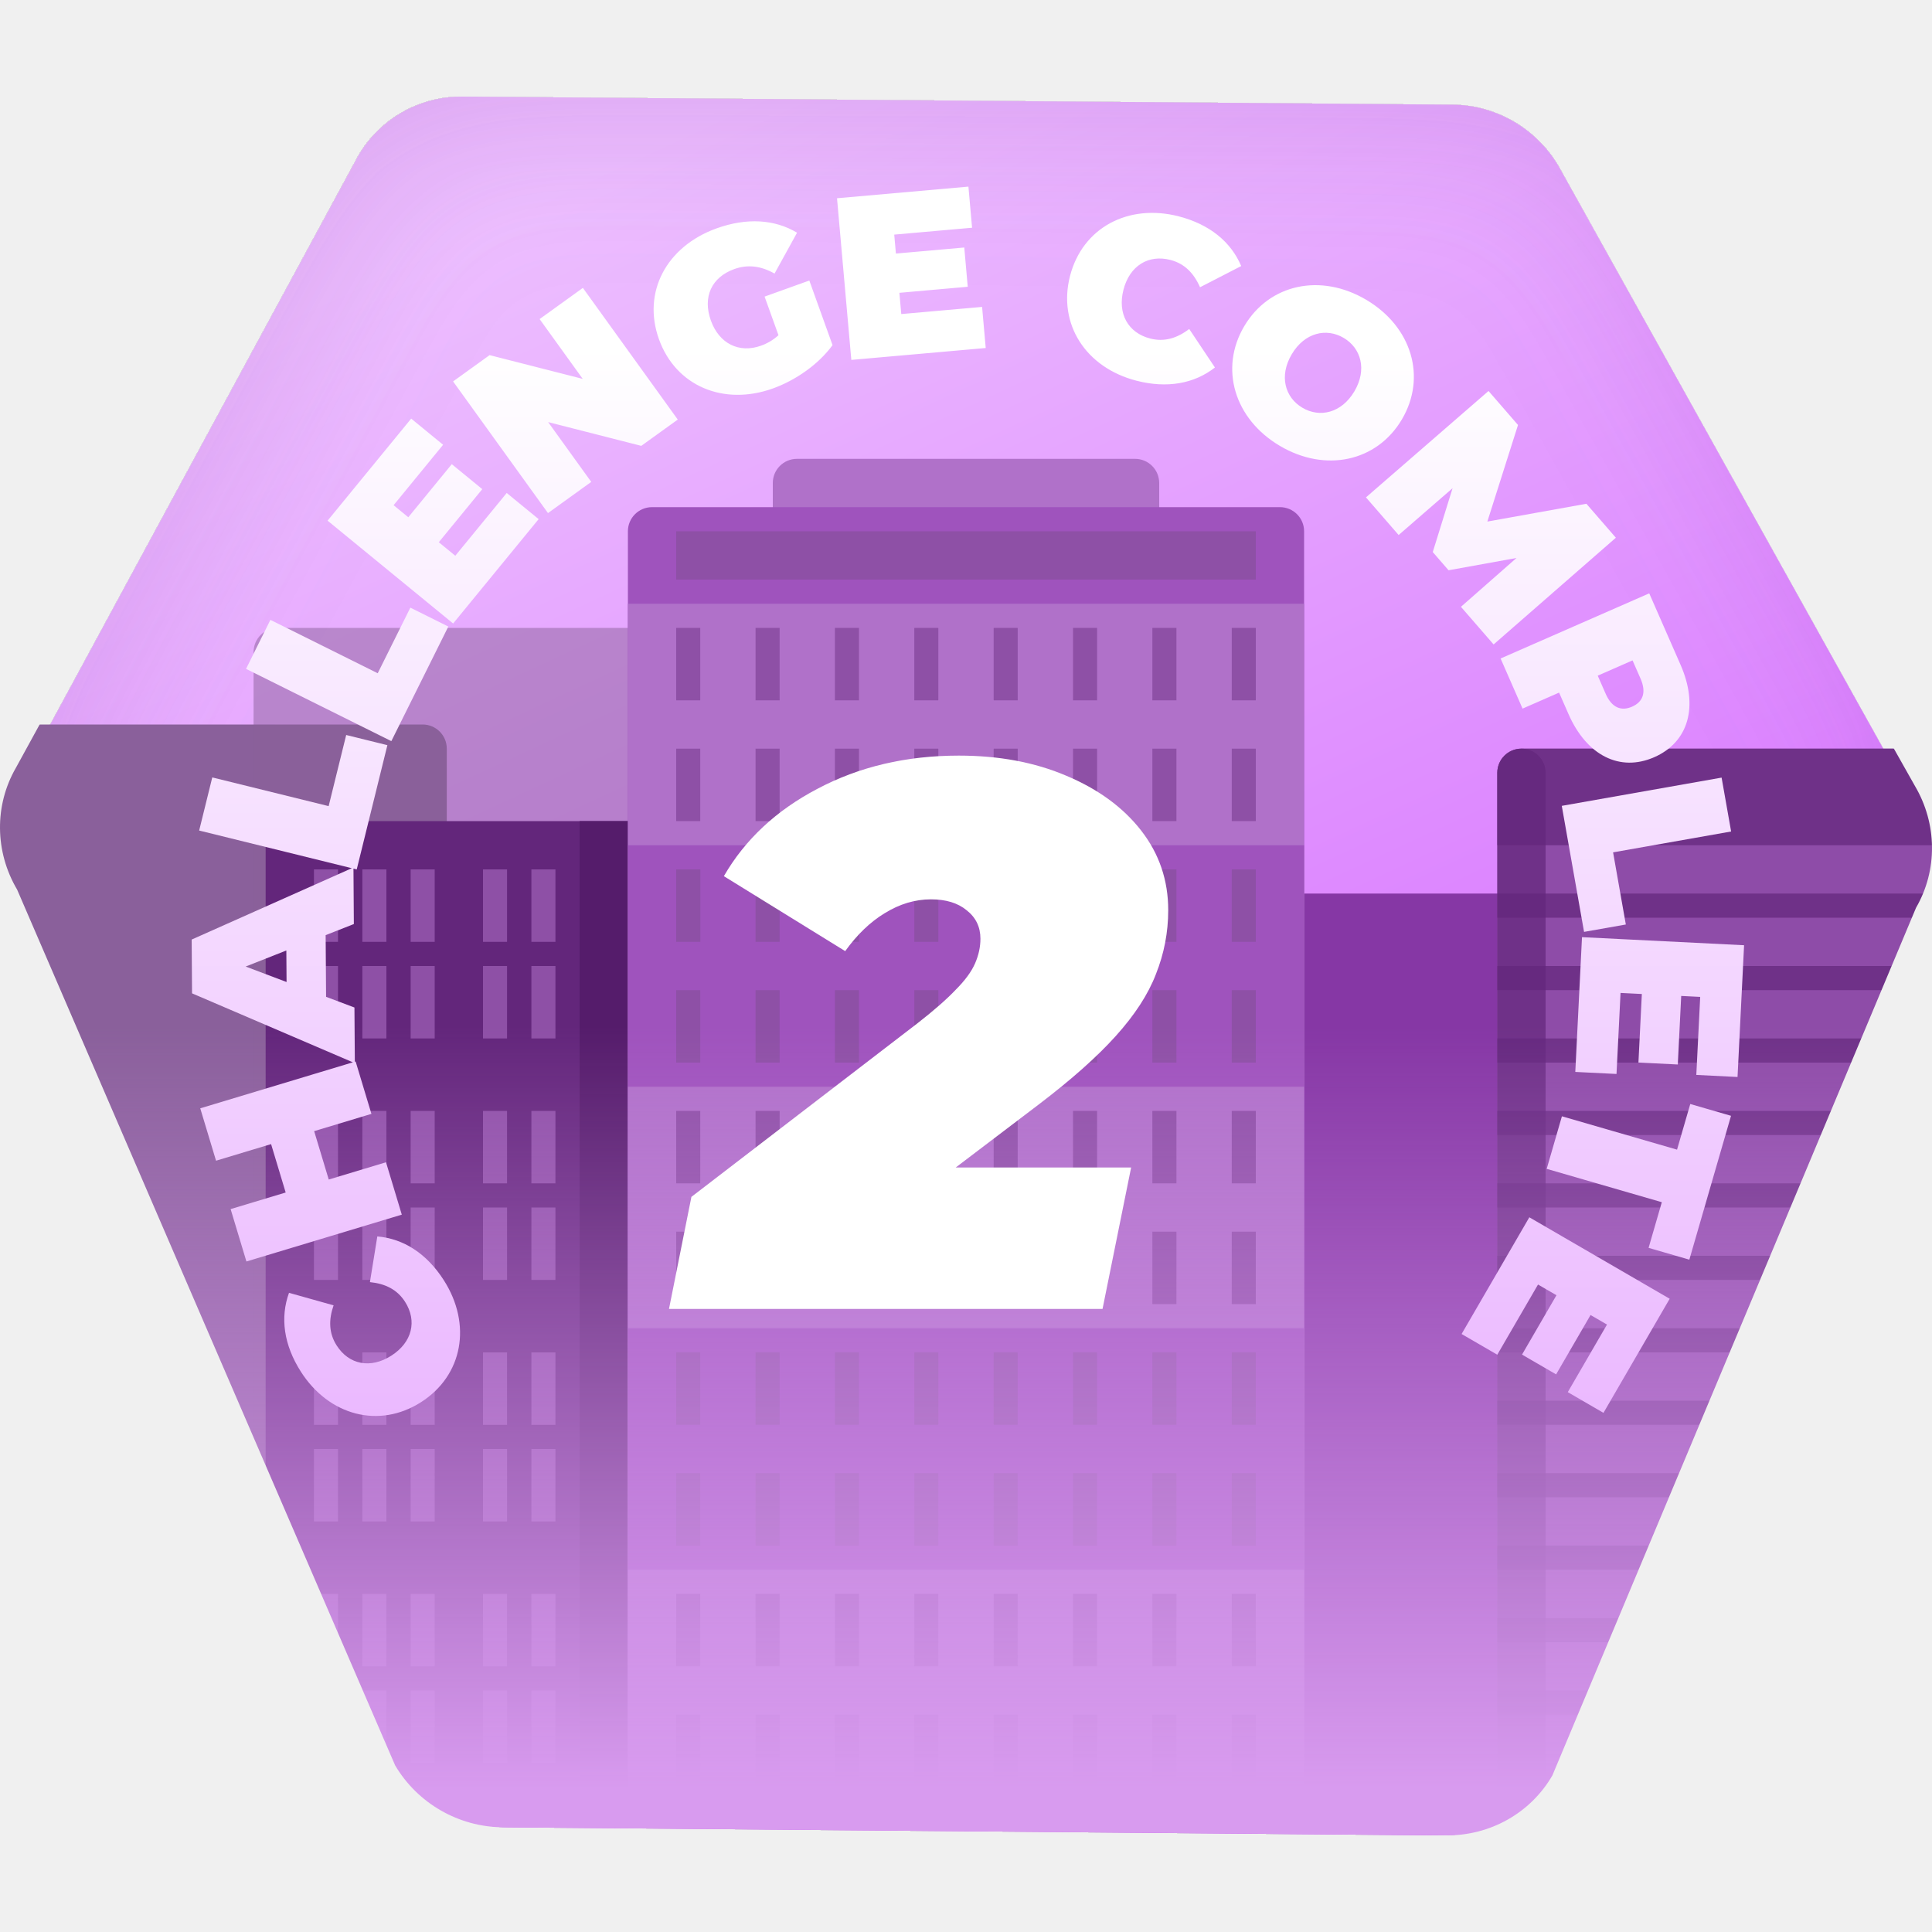
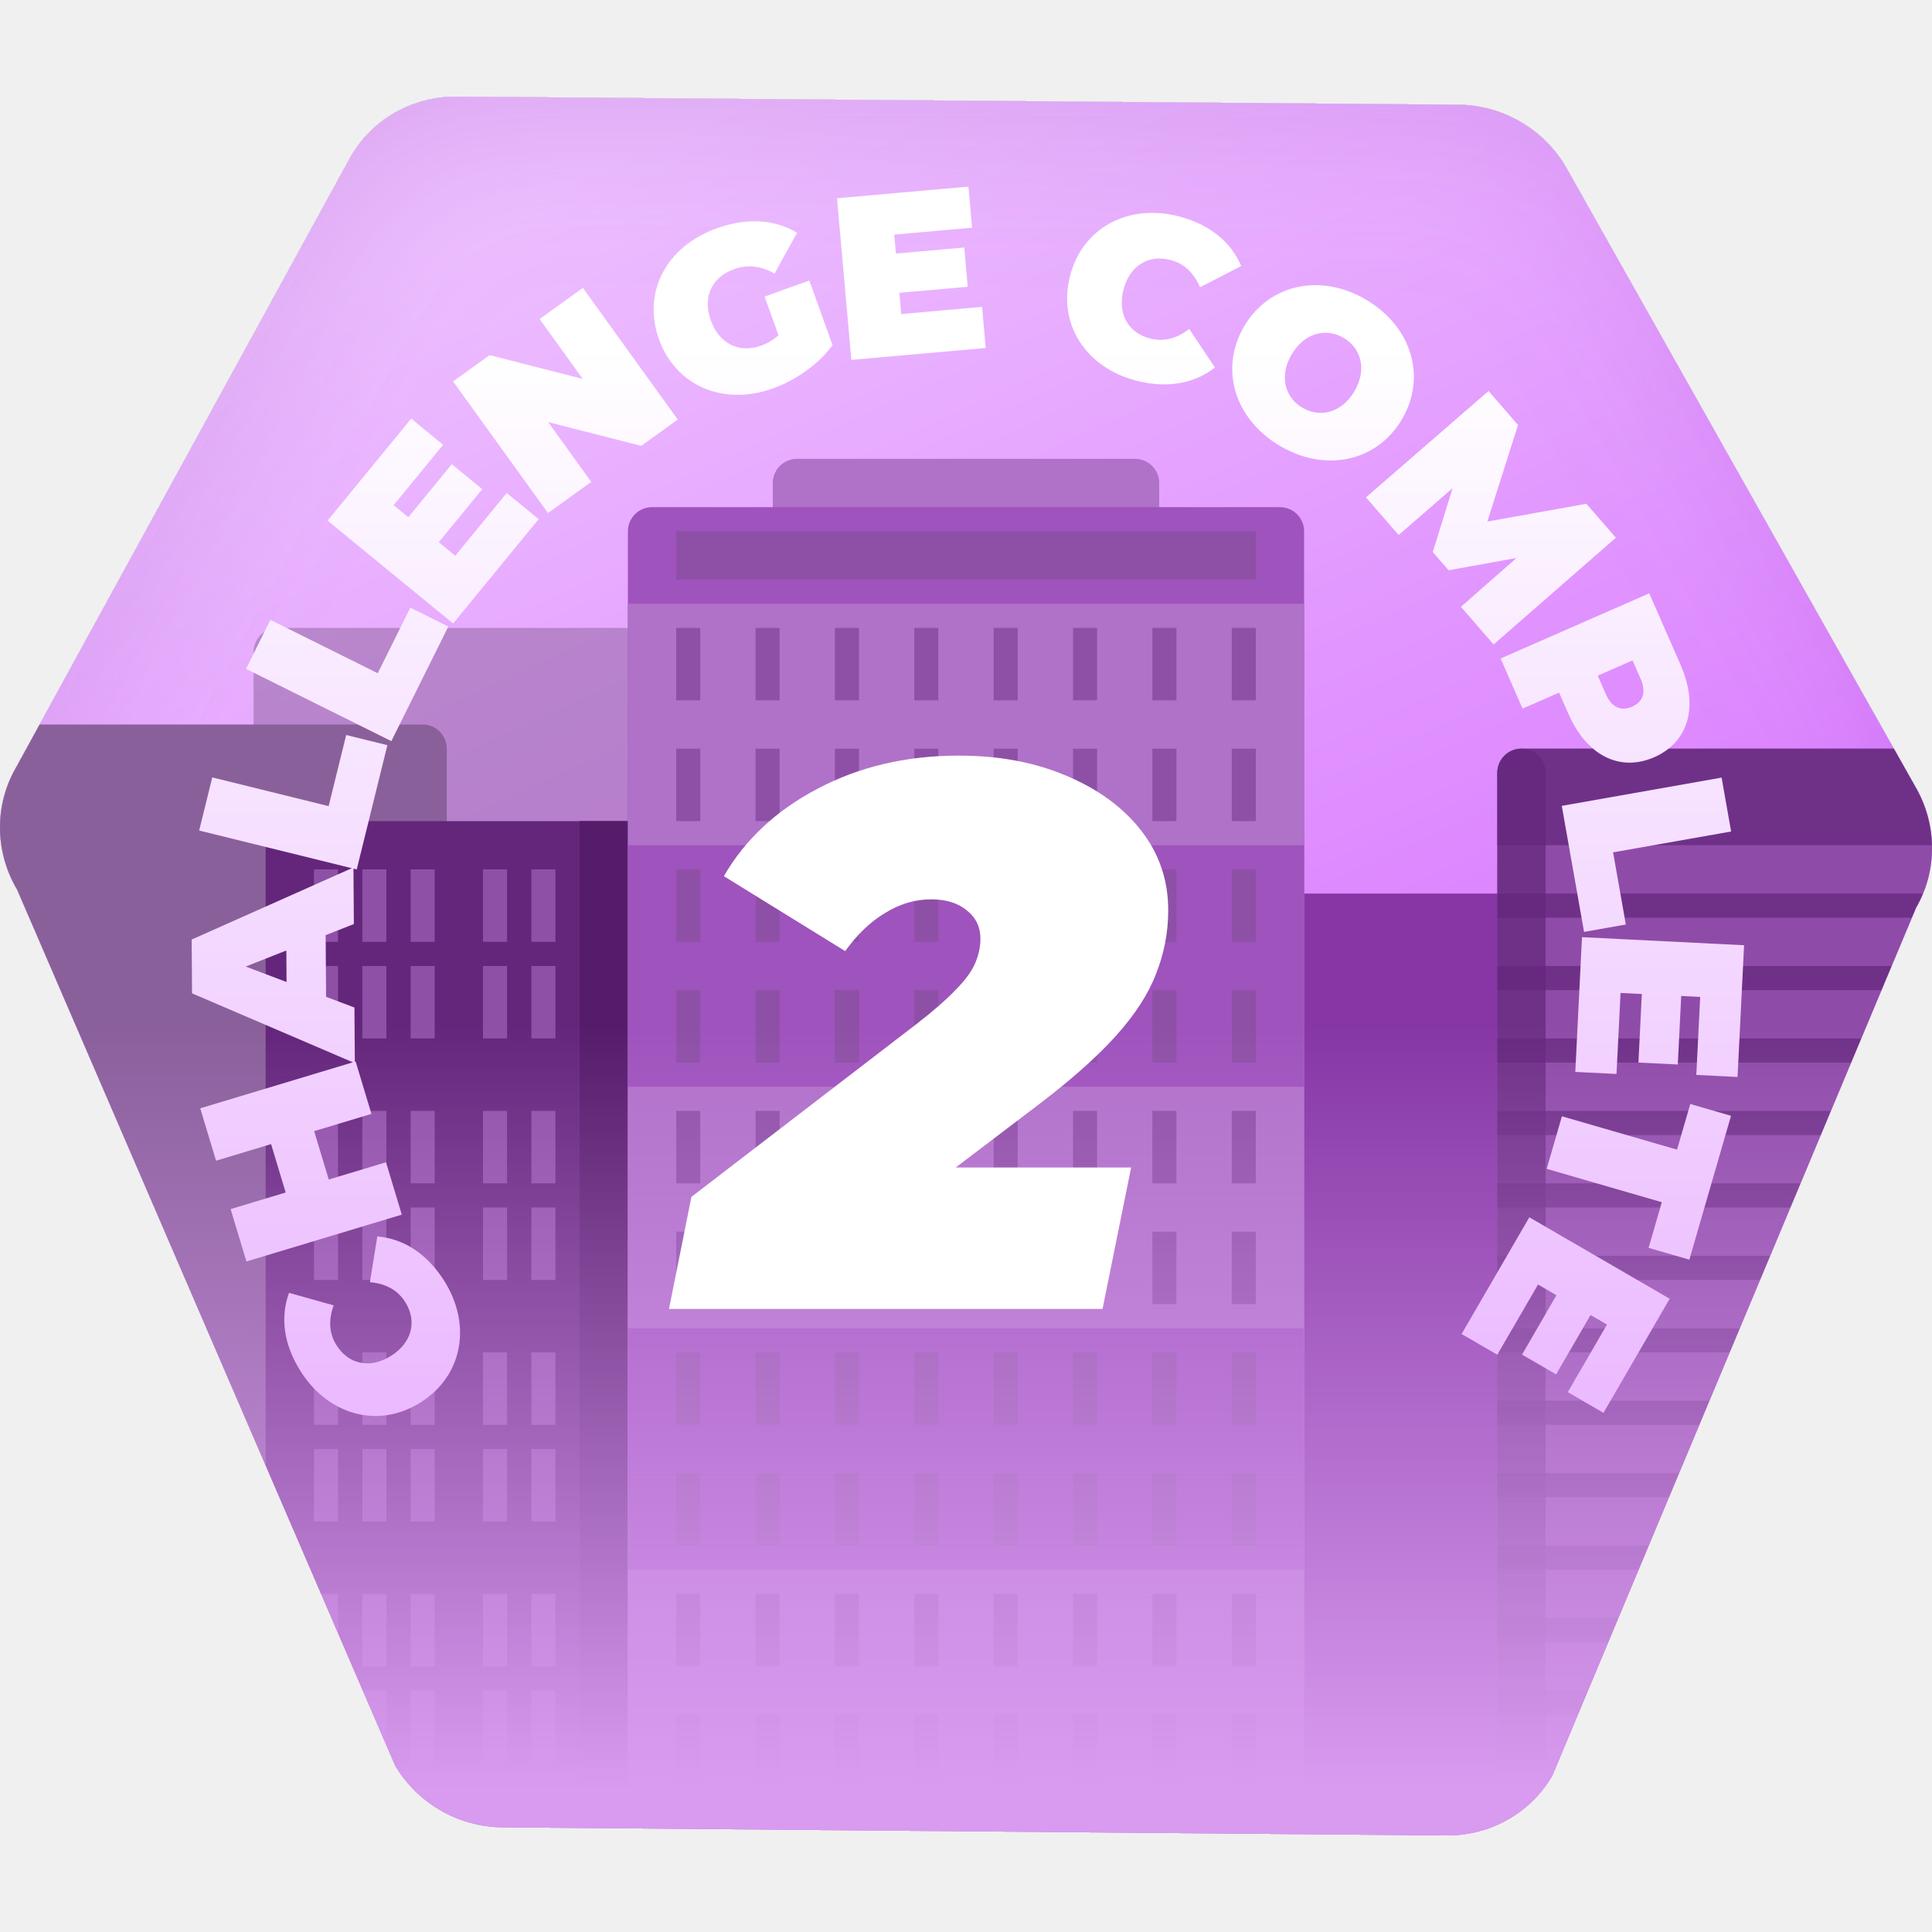
<svg xmlns="http://www.w3.org/2000/svg" width="200" height="200" viewBox="0 0 200 200" fill="none">
  <g filter="url(#filter0_i_7985_117186)">
-     <path d="M37.044 16.208C39.263 12.325 43.409 9.959 47.921 10.001L150.374 10.839C154.886 10.881 159.077 13.324 161.369 17.249L197.101 81.353C199.394 85.277 199.439 90.087 197.22 93.97L160.006 183.792C157.787 187.675 153.641 190.041 149.129 189.999L52.577 189.161C48.066 189.119 43.875 186.676 41.582 182.751L2.899 92.09C0.607 88.165 0.562 83.356 2.781 79.473L37.044 16.208Z" fill="url(#paint0_linear_7985_117186)" />
+     <path d="M36.312 16.208C38.557 12.325 42.752 9.959 47.316 10.001L150.959 10.839C155.522 10.881 159.762 13.324 162.081 17.249L198.228 81.353C200.547 85.277 200.593 90.087 198.348 93.97L160.702 183.792C158.458 187.675 154.263 190.041 149.699 189.999L52.026 189.161C47.463 189.119 43.223 186.676 40.904 182.751L1.772 92.09C-0.547 88.165 -0.593 83.356 1.652 79.473L36.312 16.208Z" fill="url(#paint0_linear_7985_117186)" />
  </g>
  <mask id="mask0_7985_117186" style="mask-type:alpha" maskUnits="userSpaceOnUse" x="0" y="10" width="200" height="180">
    <path d="M36.312 16.208C38.557 12.325 42.752 9.959 47.316 10.001L150.959 10.839C155.522 10.881 159.762 13.324 162.081 17.249L198.228 81.353C200.547 85.277 200.593 90.087 198.348 93.97L160.702 183.792C158.458 187.675 154.263 190.041 149.699 189.999L52.026 189.161C47.463 189.119 43.223 186.676 40.904 182.751L1.772 92.09C-0.547 88.165 -0.593 83.356 1.652 79.473L36.312 16.208Z" fill="url(#paint1_linear_7985_117186)" />
  </mask>
  <g mask="url(#mask0_7985_117186)">
    <path d="M-11.25 77.5C-11.25 76.119 -10.131 75 -8.75 75H43.75C45.131 75 46.25 76.119 46.25 77.5V162.5C46.25 163.881 45.131 165 43.75 165H-8.75C-10.131 165 -11.25 163.881 -11.25 162.5V77.5Z" fill="#8A609B" />
    <path d="M26.25 67.5C26.25 66.119 27.369 65 28.75 65H71.25C72.631 65 73.75 66.119 73.75 67.5V207.5C73.75 208.881 72.631 210 71.25 210H28.75C27.369 210 26.25 208.881 26.25 207.5V67.5Z" fill="#8A609B" fill-opacity="0.5" />
    <path d="M131.25 96.25C131.25 94.179 132.929 92.5 135 92.5H157.5C159.571 92.5 161.25 94.179 161.25 96.25V191.25C161.25 193.321 159.571 195 157.5 195H135C132.929 195 131.25 193.321 131.25 191.25V96.25Z" fill="#8637A5" />
    <path d="M200 80C200 78.619 198.881 77.5 197.5 77.5H157.5C156.119 77.5 155 78.619 155 80V192.5C155 193.881 156.119 195 157.5 195H197.5C198.881 195 200 193.881 200 192.5V80Z" fill="#8E4CA8" />
    <path d="M212.5 177.5H155V175H212.5V177.5Z" fill="#63267B" fill-opacity="0.7" />
    <path d="M212.5 170H155V167.5H212.5V170Z" fill="#63267B" fill-opacity="0.7" />
    <path d="M212.5 162.5H155V160H212.5V162.5Z" fill="#63267B" fill-opacity="0.7" />
    <path d="M212.5 155H155V152.5H212.5V155Z" fill="#63267B" fill-opacity="0.7" />
    <path d="M212.5 147.5H155V145H212.5V147.5Z" fill="#63267B" fill-opacity="0.7" />
    <path d="M212.5 140H155V137.5H212.5V140Z" fill="#63267B" fill-opacity="0.7" />
    <path d="M212.5 132.5H155V130H212.5V132.5Z" fill="#63267B" fill-opacity="0.7" />
    <path d="M212.5 125H155V122.5H212.5V125Z" fill="#63267B" fill-opacity="0.7" />
    <path d="M212.5 117.5H155V115H212.5V117.5Z" fill="#63267B" fill-opacity="0.7" />
    <path d="M212.5 110H155V107.5H212.5V110Z" fill="#63267B" fill-opacity="0.7" />
    <path d="M212.5 102.5H155V100H212.5V102.5Z" fill="#63267B" fill-opacity="0.7" />
    <path d="M212.5 95H155V92.5H212.5V95Z" fill="#63267B" fill-opacity="0.7" />
    <path d="M207.5 77.5C208.881 77.5 210 78.619 210 80V85C210 86.381 208.881 87.5 207.5 87.5H155C155 87.5 155 86.381 155 85V80C155 78.619 156.119 77.5 157.5 77.5H207.5Z" fill="#63267B" fill-opacity="0.7" />
    <path d="M155 80C155 78.619 156.119 77.5 157.5 77.5C158.881 77.5 160 78.619 160 80V195C160 196.381 158.881 197.5 157.5 197.5C156.119 197.5 155 196.381 155 195V80Z" fill="#63267B" fill-opacity="0.7" />
    <path d="M72.5 87.5C72.5 86.119 71.381 85 70 85H30C28.619 85 27.5 86.119 27.5 87.5V200C27.5 201.381 28.619 202.5 30 202.5H70C71.381 202.5 72.5 201.381 72.5 200V87.5Z" fill="#63267B" />
    <path d="M34.99 182.5H32.5V175H34.99V182.5Z" fill="#8E50A6" />
    <path d="M40 182.5H37.51V175H40V182.5Z" fill="#8E50A6" />
    <path d="M45 182.5H42.51V175H45V182.5Z" fill="#8E50A6" />
    <path d="M52.49 182.5H50V175H52.49V182.5Z" fill="#8E50A6" />
    <path d="M57.5 182.5H55.01V175H57.5V182.5Z" fill="#8E50A6" />
    <path d="M62.5 182.5H60.01V175H62.5V182.5Z" fill="#8E50A6" />
    <path d="M34.99 172.5H32.5V165H34.99V172.5Z" fill="#8E50A6" />
    <path d="M40 172.5H37.51V165H40V172.5Z" fill="#8E50A6" />
    <path d="M45 172.5H42.51V165H45V172.5Z" fill="#8E50A6" />
    <path d="M52.49 172.5H50V165H52.49V172.5Z" fill="#8E50A6" />
    <path d="M57.5 172.5H55.01V165H57.5V172.5Z" fill="#8E50A6" />
    <path d="M62.5 172.5H60.01V165H62.5V172.5Z" fill="#8E50A6" />
    <path d="M34.99 157.5H32.5V150H34.99V157.5Z" fill="#8E50A6" />
    <path d="M40 157.5H37.51V150H40V157.5Z" fill="#8E50A6" />
    <path d="M45 157.5H42.51V150H45V157.5Z" fill="#8E50A6" />
    <path d="M52.49 157.5H50V150H52.49V157.5Z" fill="#8E50A6" />
    <path d="M57.5 157.5H55.01V150H57.5V157.5Z" fill="#8E50A6" />
    <path d="M62.5 157.5H60.01V150H62.5V157.5Z" fill="#8E50A6" />
    <path d="M34.99 147.5H32.5V140H34.99V147.5Z" fill="#8E50A6" />
    <path d="M40 147.5H37.51V140H40V147.5Z" fill="#8E50A6" />
    <path d="M45 147.5H42.51V140H45V147.5Z" fill="#8E50A6" />
    <path d="M52.49 147.5H50V140H52.49V147.5Z" fill="#8E50A6" />
    <path d="M57.5 147.5H55.01V140H57.5V147.5Z" fill="#8E50A6" />
    <path d="M62.5 147.5H60.01V140H62.5V147.5Z" fill="#8E50A6" />
    <path d="M34.99 132.5H32.5V125H34.99V132.5Z" fill="#8E50A6" />
    <path d="M40 132.5H37.51V125H40V132.5Z" fill="#8E50A6" />
    <path d="M45 132.5H42.51V125H45V132.5Z" fill="#8E50A6" />
    <path d="M52.49 132.5H50V125H52.49V132.5Z" fill="#8E50A6" />
    <path d="M57.5 132.5H55.01V125H57.5V132.5Z" fill="#8E50A6" />
    <path d="M62.5 132.5H60.01V125H62.5V132.5Z" fill="#8E50A6" />
    <path d="M34.99 122.5H32.5V115H34.99V122.5Z" fill="#8E50A6" />
    <path d="M40 122.5H37.51V115H40V122.5Z" fill="#8E50A6" />
    <path d="M45 122.5H42.51V115H45V122.5Z" fill="#8E50A6" />
    <path d="M52.49 122.5H50V115H52.49V122.5Z" fill="#8E50A6" />
    <path d="M57.5 122.5H55.01V115H57.5V122.5Z" fill="#8E50A6" />
    <path d="M62.5 122.5H60.01V115H62.5V122.5Z" fill="#8E50A6" />
    <path d="M34.99 107.5H32.5V100H34.99V107.5Z" fill="#8E50A6" />
    <path d="M40 107.5H37.51V100H40V107.5Z" fill="#8E50A6" />
    <path d="M45 107.5H42.51V100H45V107.5Z" fill="#8E50A6" />
    <path d="M52.49 107.5H50V100H52.49V107.5Z" fill="#8E50A6" />
    <path d="M57.5 107.5H55.01V100H57.5V107.5Z" fill="#8E50A6" />
    <path d="M62.5 107.5H60.01V100H62.5V107.5Z" fill="#8E50A6" />
    <path d="M34.99 97.5H32.5V90H34.99V97.5Z" fill="#8E50A6" />
    <path d="M40 97.5H37.51V90H40V97.5Z" fill="#8E50A6" />
    <path d="M45 97.5H42.51V90H45V97.5Z" fill="#8E50A6" />
    <path d="M52.49 97.5H50V90H52.49V97.5Z" fill="#8E50A6" />
    <path d="M57.5 97.5H55.01V90H57.5V97.5Z" fill="#8E50A6" />
    <path d="M62.5 97.5H60.01V90H62.5V97.5Z" fill="#8E50A6" />
    <path d="M72.5 85H60V202.5H72.5V85Z" fill="#551C6B" />
    <path d="M80 50C80 48.619 81.119 47.5 82.5 47.5H117.5C118.881 47.5 120 48.619 120 50V162.5C120 163.881 118.881 165 117.5 165H82.5C81.119 165 80 163.881 80 162.5V50Z" fill="#B071C9" />
    <path d="M65 55C65 53.619 66.119 52.5 67.5 52.5L132.5 52.5C133.881 52.5 135 53.619 135 55V145C135 146.381 133.881 147.5 132.5 147.5H67.5C66.119 147.5 65 146.381 65 145V55Z" fill="#9F53BD" />
    <path d="M65 62.5H135V182.5H65V62.5Z" fill="#B071C9" />
    <path d="M65 87.5L135 87.5V182.5H65V87.5Z" fill="#9F53BD" />
    <path d="M65 112.5L135 112.5V192.5H65V112.5Z" fill="#B071C9" />
    <path d="M65 137.5L135 137.5V235H65V137.5Z" fill="#9F53BD" />
    <path d="M65 162.5L135 162.5V242.5H65V162.5Z" fill="#B071C9" />
    <path d="M72.49 185H70V177.5H72.49V185Z" fill="#8E50A6" />
    <path d="M80.706 185H78.215V177.5H80.706V185Z" fill="#8E50A6" />
    <path d="M88.921 185H86.431V177.5H88.921V185Z" fill="#8E50A6" />
    <path d="M97.136 185H94.648V177.5H97.136V185Z" fill="#8E50A6" />
    <path d="M105.352 185H102.864V177.5H105.352V185Z" fill="#8E50A6" />
    <path d="M113.569 185H111.079V177.5H113.569V185Z" fill="#8E50A6" />
    <path d="M121.785 185H119.294V177.5H121.785V185Z" fill="#8E50A6" />
    <path d="M130 185H127.51V177.5H130V185Z" fill="#8E50A6" />
    <path d="M72.49 172.5H70V165H72.49V172.5Z" fill="#8E50A6" />
    <path d="M80.706 172.5H78.215V165H80.706V172.5Z" fill="#8E50A6" />
    <path d="M88.921 172.5H86.431V165H88.921V172.5Z" fill="#8E50A6" />
    <path d="M97.136 172.5H94.648V165H97.136V172.5Z" fill="#8E50A6" />
    <path d="M105.352 172.5H102.864V165H105.352V172.5Z" fill="#8E50A6" />
    <path d="M113.569 172.5H111.079V165H113.569V172.5Z" fill="#8E50A6" />
    <path d="M121.785 172.5H119.294V165H121.785V172.5Z" fill="#8E50A6" />
    <path d="M130 172.5H127.51V165H130V172.5Z" fill="#8E50A6" />
    <path d="M72.49 160H70V152.5H72.49V160Z" fill="#8E50A6" />
    <path d="M80.706 160H78.215V152.5H80.706V160Z" fill="#8E50A6" />
    <path d="M88.921 160H86.431V152.5H88.921V160Z" fill="#8E50A6" />
    <path d="M97.136 160H94.648V152.5H97.136V160Z" fill="#8E50A6" />
    <path d="M105.352 160H102.864V152.5H105.352V160Z" fill="#8E50A6" />
    <path d="M113.569 160H111.079V152.5H113.569V160Z" fill="#8E50A6" />
    <path d="M121.785 160H119.294V152.5H121.785V160Z" fill="#8E50A6" />
    <path d="M130 160H127.51V152.5H130V160Z" fill="#8E50A6" />
    <path d="M72.49 147.5H70V140H72.49V147.5Z" fill="#8E50A6" />
    <path d="M80.706 147.5H78.215V140H80.706V147.5Z" fill="#8E50A6" />
    <path d="M88.921 147.5H86.431V140H88.921V147.5Z" fill="#8E50A6" />
    <path d="M97.136 147.5H94.648V140H97.136V147.5Z" fill="#8E50A6" />
    <path d="M105.352 147.5H102.864V140H105.352V147.5Z" fill="#8E50A6" />
    <path d="M113.569 147.5H111.079V140H113.569V147.5Z" fill="#8E50A6" />
    <path d="M121.785 147.5H119.294V140H121.785V147.5Z" fill="#8E50A6" />
    <path d="M130 147.5H127.51V140H130V147.5Z" fill="#8E50A6" />
    <path d="M72.49 135H70V127.5H72.49V135Z" fill="#8E50A6" />
    <path d="M80.706 135H78.215V127.5H80.706V135Z" fill="#8E50A6" />
    <path d="M88.921 135H86.431V127.5H88.921V135Z" fill="#8E50A6" />
    <path d="M97.136 135H94.648V127.5H97.136V135Z" fill="#8E50A6" />
    <path d="M105.352 135H102.864V127.5H105.352V135Z" fill="#8E50A6" />
    <path d="M113.569 135H111.079V127.5H113.569V135Z" fill="#8E50A6" />
    <path d="M121.785 135H119.294V127.5H121.785V135Z" fill="#8E50A6" />
    <path d="M130 135H127.51V127.5H130V135Z" fill="#8E50A6" />
    <path d="M72.49 122.5H70V115H72.49V122.5Z" fill="#8E50A6" />
    <path d="M80.706 122.5H78.215V115H80.706V122.5Z" fill="#8E50A6" />
    <path d="M88.921 122.5H86.431V115H88.921V122.5Z" fill="#8E50A6" />
    <path d="M97.136 122.5H94.648V115H97.136V122.5Z" fill="#8E50A6" />
    <path d="M105.352 122.5H102.864V115H105.352V122.5Z" fill="#8E50A6" />
    <path d="M113.569 122.5H111.079V115H113.569V122.5Z" fill="#8E50A6" />
    <path d="M121.785 122.5H119.294V115H121.785V122.5Z" fill="#8E50A6" />
    <path d="M130 122.5H127.51V115H130V122.5Z" fill="#8E50A6" />
    <path d="M72.49 110H70V102.5H72.49V110Z" fill="#8E50A6" />
    <path d="M80.706 110H78.215V102.5H80.706V110Z" fill="#8E50A6" />
    <path d="M88.921 110H86.431V102.5H88.921V110Z" fill="#8E50A6" />
    <path d="M97.136 110H94.648V102.5H97.136V110Z" fill="#8E50A6" />
    <path d="M105.352 110H102.864V102.5H105.352V110Z" fill="#8E50A6" />
    <path d="M113.569 110H111.079V102.5H113.569V110Z" fill="#8E50A6" />
    <path d="M121.785 110H119.294V102.5H121.785V110Z" fill="#8E50A6" />
    <path d="M130 110H127.51V102.5H130V110Z" fill="#8E50A6" />
    <path d="M80.706 97.5H78.215V90H80.706V97.5Z" fill="#8E50A6" />
    <path d="M88.921 97.5H86.431V90H88.921V97.5Z" fill="#8E50A6" />
    <path d="M97.136 97.5H94.648V90H97.136V97.5Z" fill="#8E50A6" />
    <path d="M105.352 97.5H102.864V90H105.352V97.5Z" fill="#8E50A6" />
    <path d="M113.569 97.5H111.079V90H113.569V97.5Z" fill="#8E50A6" />
    <path d="M121.785 97.5H119.294V90H121.785V97.5Z" fill="#8E50A6" />
    <path d="M130 97.5H127.51V90H130V97.5Z" fill="#8E50A6" />
    <path d="M72.49 85H70V77.5H72.49V85Z" fill="#8E50A6" />
    <path d="M80.706 85H78.215V77.5H80.706V85Z" fill="#8E50A6" />
    <path d="M88.921 85H86.431V77.5H88.921V85Z" fill="#8E50A6" />
    <path d="M97.136 85H94.648V77.5H97.136V85Z" fill="#8E50A6" />
    <path d="M105.352 85H102.864V77.5H105.352V85Z" fill="#8E50A6" />
    <path d="M113.569 85H111.079V77.5H113.569V85Z" fill="#8E50A6" />
    <path d="M121.785 85H119.294V77.5H121.785V85Z" fill="#8E50A6" />
    <path d="M130 85H127.51V77.5H130V85Z" fill="#8E50A6" />
    <path d="M72.49 72.5H70V65H72.49V72.5Z" fill="#8E50A6" />
    <path d="M80.706 72.5H78.215V65H80.706V72.5Z" fill="#8E50A6" />
    <path d="M88.921 72.5H86.431V65H88.921V72.5Z" fill="#8E50A6" />
    <path d="M97.136 72.5H94.648V65H97.136V72.5Z" fill="#8E50A6" />
    <path d="M105.352 72.5H102.864V65H105.352V72.5Z" fill="#8E50A6" />
    <path d="M113.569 72.5H111.079V65H113.569V72.5Z" fill="#8E50A6" />
    <path d="M121.785 72.5H119.294V65H121.785V72.5Z" fill="#8E50A6" />
    <path d="M130 72.5H127.51V65H130V72.5Z" fill="#8E50A6" />
    <path d="M72.5 97.5H70V90H72.5V97.5Z" fill="#8E50A6" />
    <path d="M70 60H130V55H70V60Z" fill="#8E50A6" />
    <rect x="-42.105" y="101" width="254" height="140.369" fill="url(#paint2_linear_7985_117186)" />
  </g>
  <path d="M69.254 135.5L71.574 123.9L95.014 105.9C96.721 104.567 98.027 103.42 98.934 102.46C99.894 101.5 100.561 100.593 100.934 99.74C101.307 98.887 101.494 98.033 101.494 97.18C101.494 95.953 101.014 94.967 100.054 94.22C99.147 93.473 97.921 93.1 96.374 93.1C94.721 93.1 93.121 93.58 91.574 94.54C90.081 95.447 88.721 96.753 87.494 98.46L74.934 90.7C77.121 86.913 80.347 83.9 84.614 81.66C88.934 79.367 93.814 78.22 99.254 78.22C103.414 78.22 107.121 78.913 110.374 80.3C113.681 81.687 116.267 83.58 118.134 85.98C120.001 88.38 120.934 91.127 120.934 94.22C120.934 96.513 120.507 98.727 119.654 100.86C118.854 102.94 117.467 105.073 115.494 107.26C113.574 109.393 110.934 111.74 107.574 114.3L90.294 127.42L88.054 120.86H117.094L114.134 135.5H69.254Z" fill="white" />
  <path d="M45.949 132.536C48.855 137.087 47.933 142.375 43.584 145.153C39.235 147.93 34.05 146.543 31.143 141.992C29.373 139.221 28.989 136.391 29.918 133.833L34.533 135.128C34.011 136.629 34.037 138.008 34.851 139.282C36.117 141.265 38.345 141.721 40.509 140.339C42.673 138.956 43.196 136.743 41.93 134.761C41.116 133.487 39.877 132.883 38.295 132.725L39.06 127.994C41.772 128.226 44.179 129.765 45.949 132.536ZM22.364 120.156L20.73 114.733L36.815 109.885L38.45 115.308L32.521 117.095L34.031 122.104L39.959 120.317L41.594 125.74L25.509 130.588L23.874 125.165L29.573 123.448L28.063 118.438L22.364 120.156ZM36.631 95.657L33.711 96.806L33.756 103.19L36.692 104.297L36.733 110.057L19.881 102.831L19.842 97.263L36.59 89.801L36.631 95.657ZM29.665 101.658L29.642 98.394L25.43 100.056L29.665 101.658ZM36.928 90.001L20.617 85.977L21.974 80.478L34.021 83.45L35.838 76.087L40.102 77.139L36.928 90.001ZM40.512 76.721L25.47 69.24L27.992 64.168L39.102 69.694L42.479 62.903L46.411 64.859L40.512 76.721ZM47.132 57.531L52.455 51.033L55.76 53.74L46.908 64.545L33.912 53.899L42.566 43.335L45.87 46.042L40.745 52.299L42.267 53.546L46.769 48.051L49.925 50.636L45.424 56.132L47.132 57.531ZM55.861 33.03L60.339 29.803L70.162 43.433L66.384 46.155L56.743 43.695L61.205 49.887L56.727 53.114L46.904 39.485L50.682 36.763L60.323 39.222L55.861 33.03ZM80.588 34.702L79.151 30.704L83.781 29.04L86.184 35.725C84.735 37.725 82.344 39.375 80.017 40.211C74.913 42.046 69.961 39.975 68.216 35.119C66.47 30.263 68.971 25.513 74.188 23.638C77.305 22.518 80.202 22.701 82.511 24.09L80.181 28.319C78.773 27.525 77.41 27.351 76.01 27.855C73.661 28.699 72.714 30.748 73.591 33.187C74.443 35.559 76.502 36.604 78.783 35.784C79.438 35.548 80.03 35.208 80.588 34.702ZM93.299 32.511L101.666 31.771L102.042 36.026L88.129 37.257L86.648 20.523L100.251 19.319L100.628 23.575L92.571 24.287L92.744 26.248L99.821 25.622L100.18 29.686L93.104 30.312L93.299 32.511ZM117.631 39.407C112.404 38.053 109.479 33.553 110.772 28.557C112.066 23.562 116.808 21.047 122.036 22.4C125.219 23.225 127.427 25.036 128.489 27.542L124.227 29.736C123.587 28.281 122.629 27.289 121.165 26.91C118.888 26.32 116.946 27.503 116.302 29.989C115.658 32.475 116.782 34.452 119.059 35.042C120.523 35.421 121.842 35.019 123.107 34.057L125.769 38.044C123.624 39.72 120.814 40.232 117.631 39.407ZM132.487 46.154C127.778 43.367 126.212 38.145 128.803 33.767C131.395 29.388 136.726 28.249 141.435 31.036C146.144 33.823 147.711 39.045 145.119 43.424C142.528 47.802 137.196 48.941 132.487 46.154ZM134.822 42.209C136.619 43.273 138.871 42.766 140.204 40.514C141.536 38.263 140.897 36.044 139.101 34.981C137.304 33.917 135.051 34.425 133.719 36.676C132.386 38.927 133.025 41.146 134.822 42.209ZM154.618 66.714L151.236 62.817L156.987 57.762L149.955 59.034L148.319 57.149L150.369 50.54L144.786 55.385L141.404 51.488L154.092 40.476L157.144 43.993L153.97 53.993L164.223 52.149L167.274 55.665L154.618 66.714ZM173.975 68.831C175.854 73.117 174.806 76.826 171.245 78.386C167.684 79.947 164.247 78.204 162.369 73.918L161.396 71.698L157.615 73.355L155.341 68.167L170.728 61.423L173.975 68.831ZM166.225 71.835C166.851 73.263 167.831 73.646 168.952 73.155C170.073 72.663 170.456 71.683 169.83 70.255L169.001 68.364L165.396 69.944L166.225 71.835ZM161.675 83.422L178.219 80.498L179.205 86.076L166.986 88.235L168.306 95.704L163.981 96.468L161.675 83.422ZM167.758 102.788L167.341 111.177L163.074 110.965L163.768 97.014L180.547 97.85L179.869 111.489L175.602 111.276L176.004 103.198L174.038 103.1L173.685 110.196L169.61 109.993L169.963 102.898L167.758 102.788ZM161.689 115.558L173.607 119.011L174.976 114.286L179.195 115.508L174.88 130.4L170.661 129.177L172.031 124.452L160.113 120.999L161.689 115.558ZM159.216 132.974L154.999 140.239L151.304 138.095L158.316 126.014L172.846 134.447L165.991 146.258L162.296 144.113L166.356 137.118L164.654 136.13L161.088 142.275L157.559 140.226L161.125 134.082L159.216 132.974Z" fill="url(#paint3_linear_7985_117186)" />
  <defs>
-     <filter id="filter0_i_7985_117186" x="1.148" y="10" width="200.646" height="182.614" filterUnits="userSpaceOnUse" color-interpolation-filters="sRGB">
+     <filter id="filter0_i_7985_117186" x="0" y="10" width="202.941" height="182.614" filterUnits="userSpaceOnUse" color-interpolation-filters="sRGB">
      <feFlood flood-opacity="0" result="BackgroundImageFix" />
      <feBlend mode="normal" in="SourceGraphic" in2="BackgroundImageFix" result="shape" />
      <feColorMatrix in="SourceAlpha" type="matrix" values="0 0 0 0 0 0 0 0 0 0 0 0 0 0 0 0 0 0 127 0" result="hardAlpha" />
      <feOffset dx="2.941" dy="2.614" />
      <feGaussianBlur stdDeviation="8.25" />
      <feComposite in2="hardAlpha" operator="arithmetic" k2="-1" k3="1" />
      <feColorMatrix type="matrix" values="0 0 0 0 0.289 0 0 0 0 0.135 0 0 0 0 0.35 0 0 0 0.16 0" />
      <feBlend mode="hard-light" in2="shape" result="effect1_innerShadow_7985_117186" />
    </filter>
-     <linearGradient id="paint0_linear_7985_117186" x1="53.761" y1="21.177" x2="131.214" y2="188.233" gradientUnits="userSpaceOnUse">
+     <linearGradient id="paint0_linear_7985_117186" x1="53.224" y1="21.177" x2="130.098" y2="188.911" gradientUnits="userSpaceOnUse">
      <stop stop-color="#EDBFFF" />
      <stop offset="1" stop-color="#D15DFF" />
    </linearGradient>
    <linearGradient id="paint1_linear_7985_117186" x1="-4.478" y1="10" x2="144.923" y2="232.873" gradientUnits="userSpaceOnUse">
      <stop stop-color="#8CCFFF" />
      <stop offset="1" stop-color="#199FFF" />
    </linearGradient>
    <linearGradient id="paint2_linear_7985_117186" x1="84.895" y1="106.238" x2="84.895" y2="185.121" gradientUnits="userSpaceOnUse">
      <stop stop-color="#D89BEF" stop-opacity="0" />
      <stop offset="1" stop-color="#D89BEF" />
    </linearGradient>
    <linearGradient id="paint3_linear_7985_117186" x1="100" y1="36" x2="100" y2="164" gradientUnits="userSpaceOnUse">
      <stop stop-color="white" />
      <stop offset="1" stop-color="#E8AEFF" />
    </linearGradient>
  </defs>
</svg>
